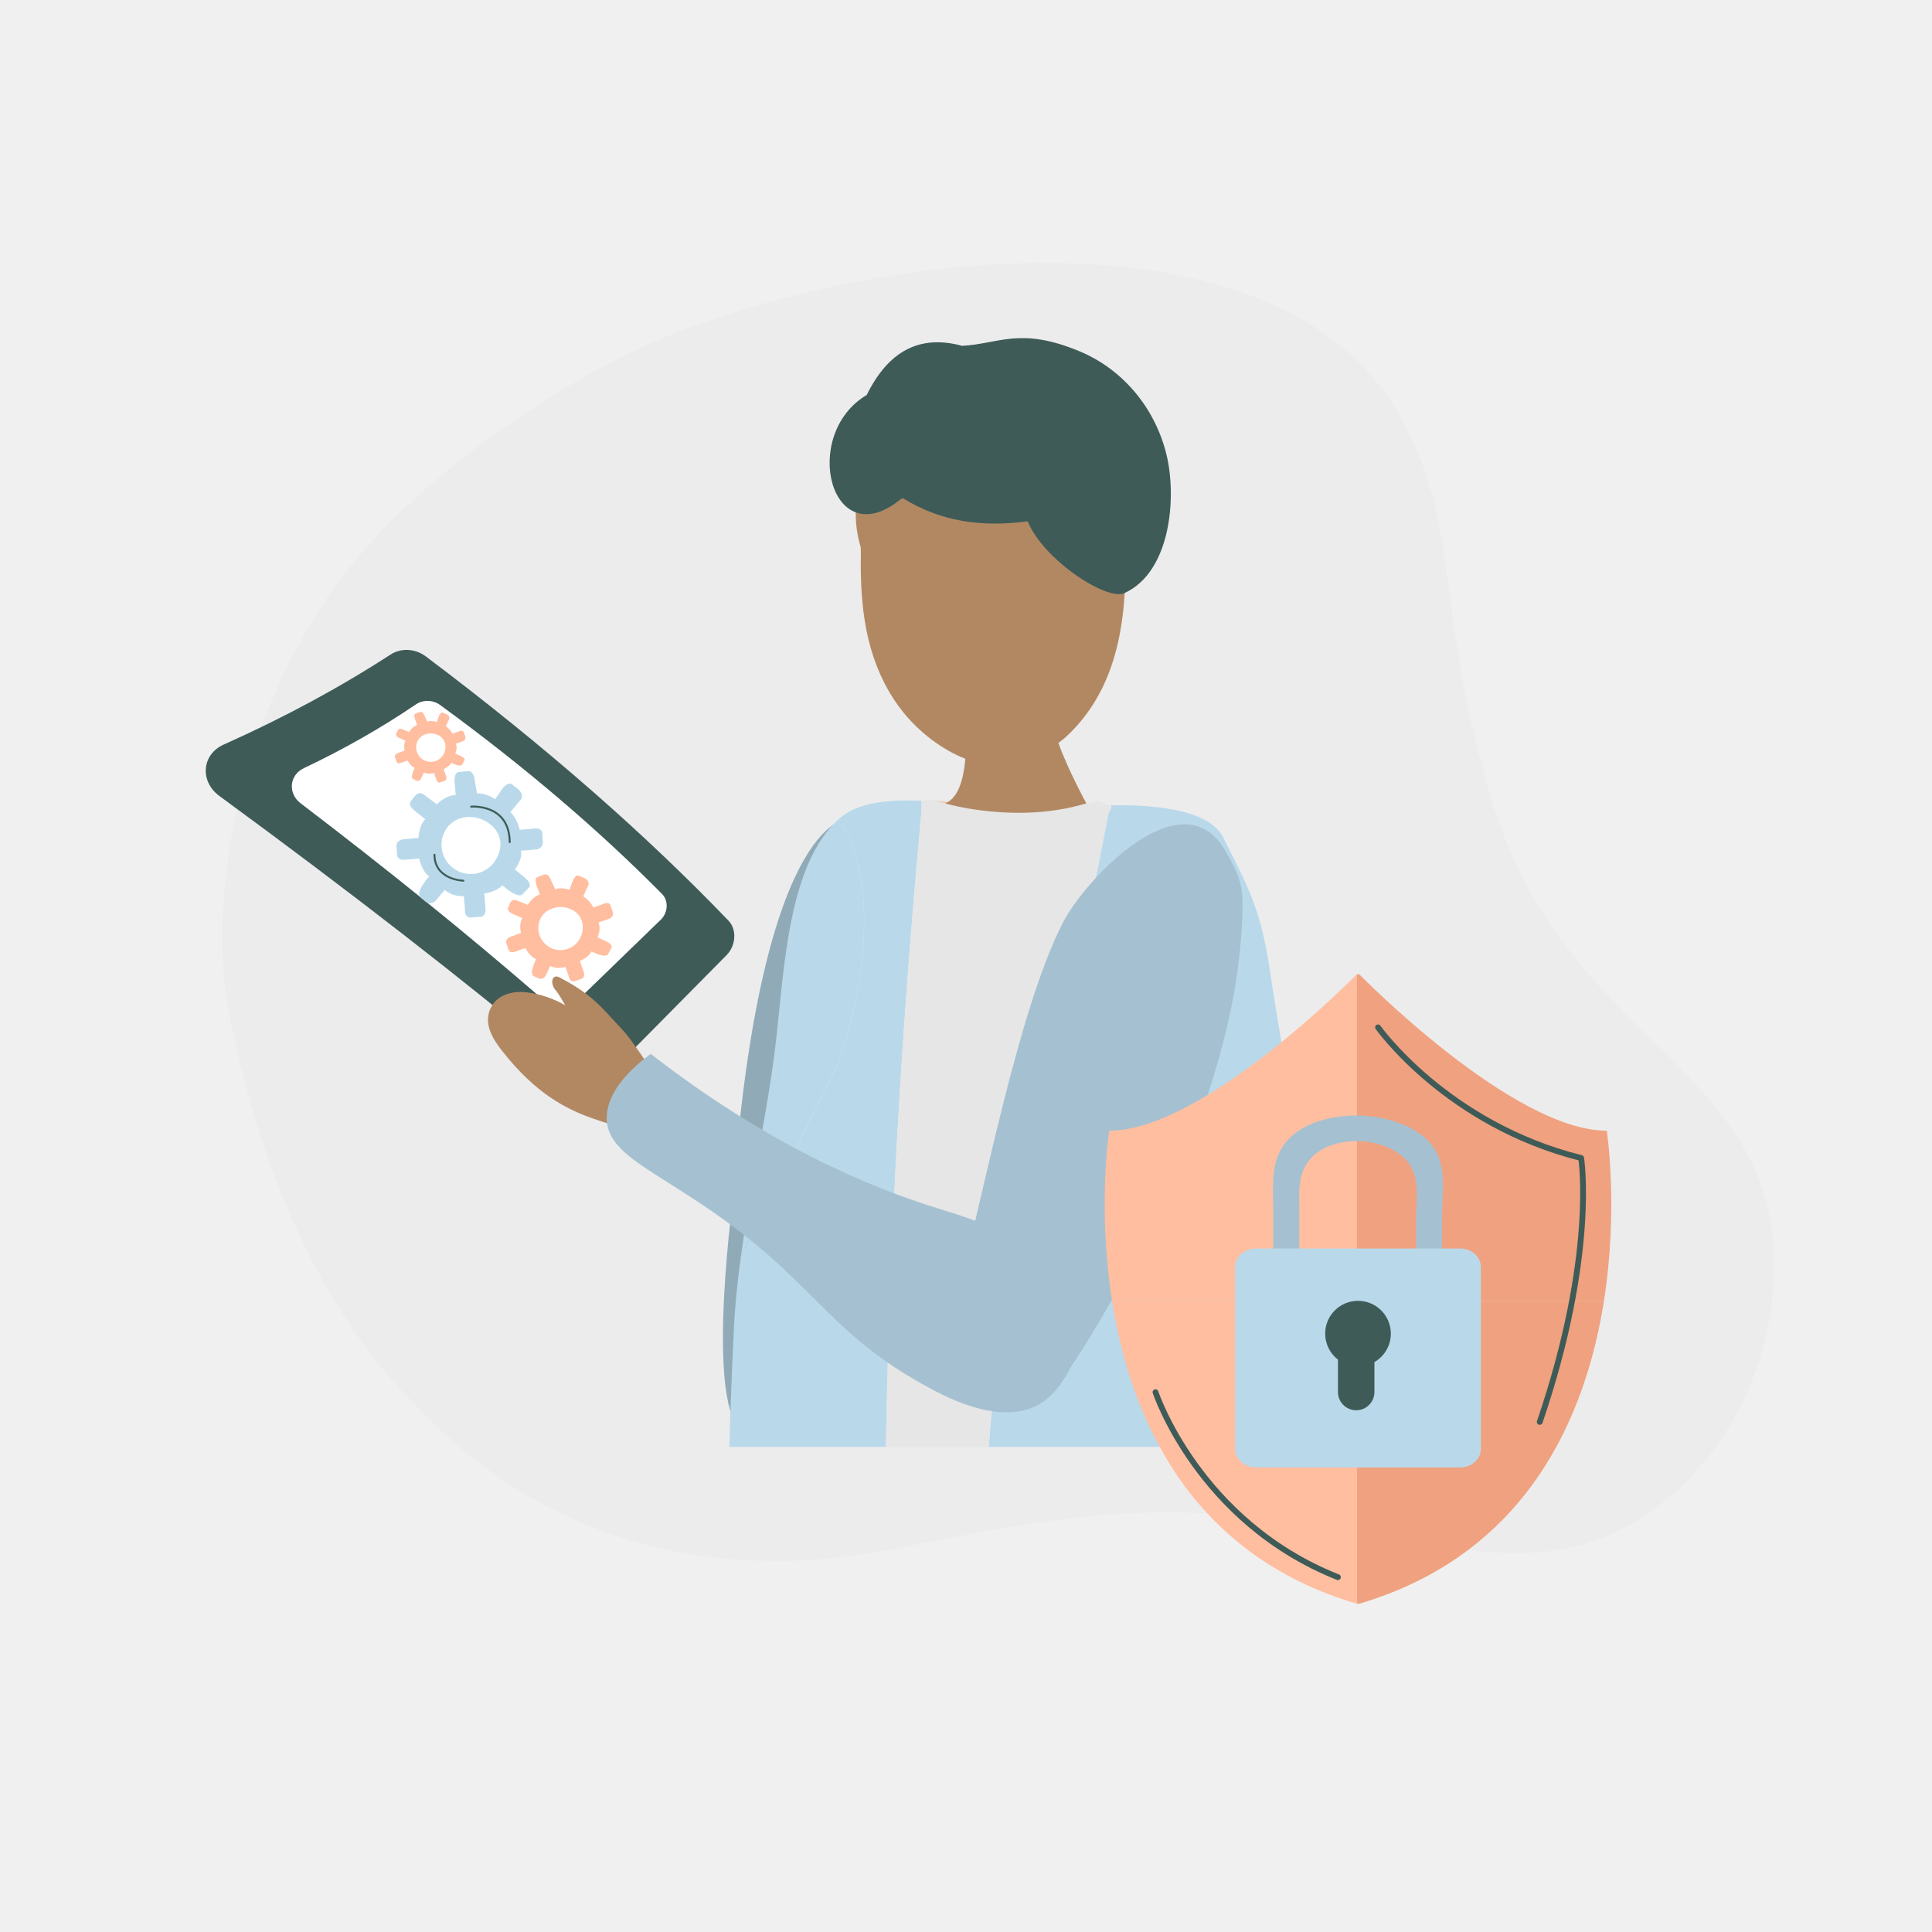
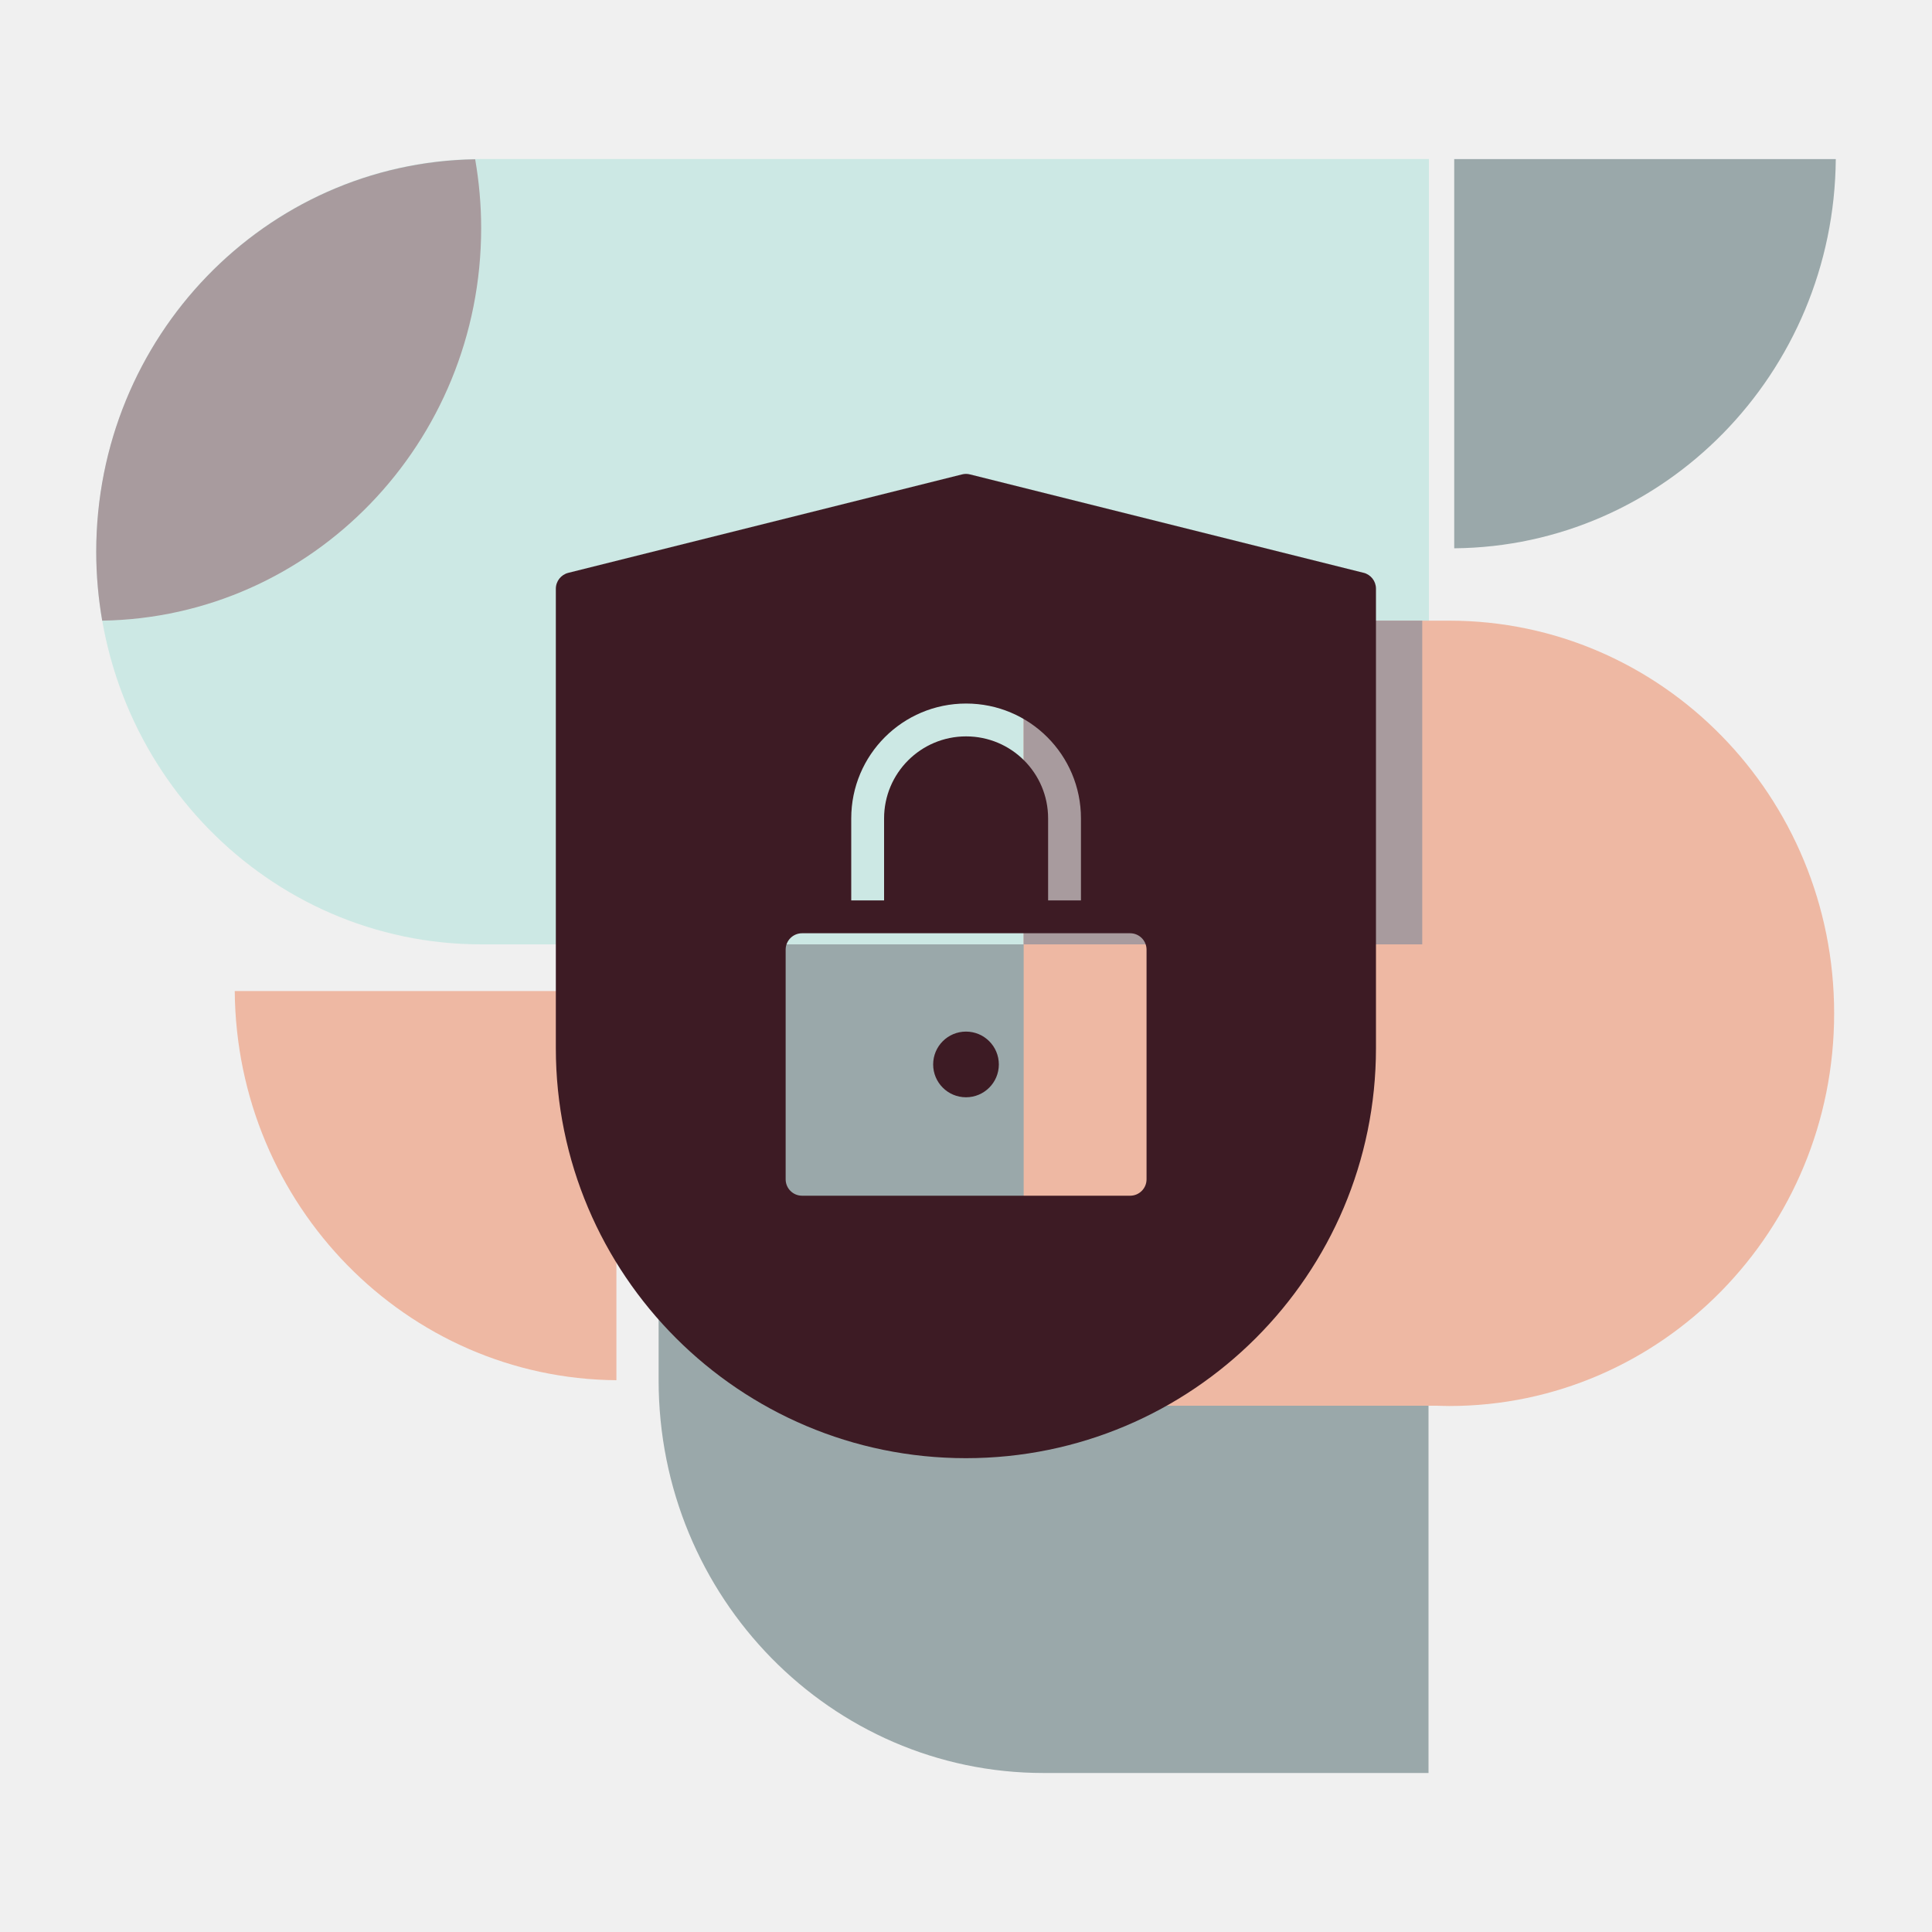
- <svg xmlns="http://www.w3.org/2000/svg" id="a" viewBox="0 0 1000 1000">
+ <svg xmlns="http://www.w3.org/2000/svg" id="Layer_1" viewBox="0 0 200 200">
  <defs>
-     <style>.b,.c,.d{fill:none;}.c,.d{stroke:#3e5b58;stroke-linecap:round;stroke-linejoin:round;}.e,.f{fill:#e6e6e6;}.g{fill:#fff;}.h{fill:#ffbe9f;}.i{fill:#f0a17f;}.j{fill:#91aab8;}.k{fill:#666;}.l{fill:#b9d9eb;}.m{fill:#a5c1d1;}.n{fill:#b28862;}.o{fill:#3e5b58;}.d{stroke-width:3px;}.f{opacity:.4;}</style>
+     <style>.cls-1{fill:none;}.cls-2{clip-path:url(#clippath);}.cls-3{fill:#ea6530;}.cls-4{fill:#97ddd1;}.cls-5{fill:#1a3c40;}.cls-6{fill:#3d1b24;}.cls-7{clip-path:url(#clippath-1);}.cls-8{opacity:.4;}</style>
+     <clipPath id="clippath">
+       <rect class="cls-1" x="9.96" y="16.46" width="180.08" height="167.08" />
+     </clipPath>
+     <clipPath id="clippath-1">
+       <rect class="cls-1" x="9.96" y="16.46" width="180.08" height="167.08" />
+     </clipPath>
  </defs>
-   <path class="f" d="M353,171c-58.27,21.91-142.84,78.67-182,136-57.25,83.82-60.43,174.62-53,214,5.34,28.32,25.44,131.78,93,202,18.19,18.91,75.91,84.28,190,85,48.34,.3,87.47-14.05,152-22,135.66-16.71,211.8,39.6,281,8,54.44-24.86,87.76-86.93,84-148-5.86-95.32-107.81-109.69-145-229-31.95-102.5-15.04-150.24-53-209-61.93-95.86-245.75-82.58-367-37Z" />
+   <g class="cls-8">
+     <g class="cls-2">
+       <path class="cls-5" d="M147.88,183.54V42.82H68.18v99.72h0c0,.12,0,.23,0,.35,0,22.45,17.84,40.65,39.85,40.65,.11,0,.23,0,.34,0h0s39.51,0,39.51,0Z" />
+       <path class="cls-4" d="M147.92,97.76V16.46H50.16c-.11,0-.23,0-.34,0-22.01,0-39.85,18.2-39.85,40.65s17.84,40.65,39.85,40.65c.11,0,.23,0,.34,0h0s97.76,0,97.76,0Z" />
+       <path class="cls-6" d="M49.19,16.49c-21.72,.34-39.23,18.4-39.23,40.64,0,2.43,.22,4.81,.62,7.12,21.72-.34,39.23-18.4,39.23-40.64,0-2.43-.22-4.81-.62-7.12" />
+       <path class="cls-3" d="M105.96,145.52h42.81c.41,.01,.83,.03,1.25,.03,22.01,0,39.85-18.2,39.85-40.65s-17.84-40.65-39.85-40.65c-.12,0-.23,0-.34,0h0s-43.71,0-43.71,0v81.27Z" />
+     </g>
+     <rect class="cls-6" x="105.96" y="64.25" width="41.27" height="33.51" />
+     <g class="cls-7">
+       <path class="cls-5" d="M150.54,16.46V56.76c21.74-.19,39.32-18.12,39.5-40.29h-39.5Z" />
+       <path class="cls-3" d="M63.8,102.59H24.3c.18,22.17,17.77,40.11,39.51,40.29v-40.29Z" />
+     </g>
+   </g>
  <g>
-     <path class="e" d="M484,414c2.05,0,13,1,12,2-2,2-17-1.49-19.39-1.59,2.45-.3,4.39-.41,7.39-.41Z" />
-     <path class="b" d="M379.87,687.68c.61-12.46,1.92-24.95,3.65-37.45-14.93,28.48-25.23,50.15-18.25,87.25,.7,3.71,1.61,7.54,2.66,11.45h9.56c.63-20.42,1.4-40.84,2.39-61.25Z" />
-     <path class="j" d="M387.51,650.23c5.11-37.08,13.8-74.22,18.09-110.97,4.25-36.43,5.68-91.82,32.4-115.26,0,0-45,1-59,200,0,0-15,113,8,118l20-6" />
-     <path class="h" d="M562.37,415.83c-13.46-1.35-26.93-3.17-40.27-.91-10.66,1.8-24.36,.58-38.12-.16,26.18,5.68,52.54,5.57,78.39,1.07Z" />
-     <path class="l" d="M574.37,419.95c-.19,.36-.44,.7-.67,1.04-1.95,10.12-3.91,20.25-5.86,30.37-8.9,5.38-15.75,13.58-17.21,24.01-12.62,90.21-32.26,182.22-38.86,273.56h167.18c-.09-24.98-.18-49.97-.27-74.95-.2-56.22-13.01-115.87-21.35-171.4-4.59-30.56-10-41.18-23.86-68.43-1.97-3.88-8.47-18.15-58.3-17.32-.02,1.07-.29,2.16-.8,3.12Z" />
-     <path class="h" d="M564.15,430.89c-.43,3.02-.85,6.05-1.28,9.07,1.17-3.08,2.33-6.17,3.5-9.25-.74,.07-1.48,.12-2.22,.18Z" />
-     <path class="l" d="M434.42,548.92c-13.47,27.93-27.49,55.6-41.52,83.26-3.25,6.41-6.41,12.36-9.39,18.05-1.72,12.5-3.04,24.99-3.65,37.45-.99,20.41-1.76,40.83-2.39,61.25h81.1c1.8-109.6,8.2-219.14,18.34-328.41,.19-2.06,.14-4.09-.07-6.08-16.52-.56-32.4,.48-42.42,9.27,28.91,45.09,0,125.22,0,125.22Z" />
-     <path class="l" d="M401.6,539.26c-4.29,36.75-12.97,73.9-18.09,110.97,2.98-5.69,6.14-11.64,9.39-18.05,14.02-27.66,28.04-55.33,41.52-83.26,0,0,28.91-80.13,0-125.22-26.72,23.44-28.57,79.12-32.82,115.55Z" />
-     <path class="e" d="M575,417c-2.37-.47-4.58-1.77-6.95-2.23-1.89,.38-3.78,.73-5.68,1.06,4.27,.43,8.54,.81,12.8,1,0-.23-.15,.4-.17,.17Z" />
-     <path class="e" d="M476.91,420.52c-10.14,109.27-16.55,218.8-18.34,328.41h53.2c6.6-91.34,26.24-183.35,38.86-273.56,1.46-10.43,8.31-18.64,17.21-24.01,1.95-10.12,3.91-20.25,5.86-30.37,.23-.34,.48-.67,.67-1.04,.51-.97,.78-2.05,.8-3.12-4.26-.19-8.53-.57-12.8-1-25.85,4.51-52.2,4.61-78.39-1.07-2.39-.13-4.77-.24-7.15-.32,.21,1.99,.26,4.02,.07,6.08Zm87.24,10.37c.74-.06,1.48-.12,2.22-.18-1.17,3.09-2.34,6.17-3.5,9.25,.43-3.02,.85-6.05,1.28-9.07Z" />
-     <path class="k" d="M551.21,323.78c2.97,9.64,5.91,19.2,7.69,29.16,.74,4.12,6.54,2.82,6.24-1.16-.77-10.02-1.36-20.11-2.92-30.04-1.15-7.29-13.09-4.72-11,2.04Z" />
-     <path class="k" d="M505.66,354.05c3.94,3.85,8.66,6.65,13.31,9.56,4.13,2.58,8.15,5.46,12.98,6.37,2.25,.42,4.01-2.47,2.98-4.36-2.03-3.76-5.43-6.37-8.67-9.09-4.33-3.63-8.6-7.74-13.63-10.38-4.9-2.58-11.61,3.39-6.98,7.91Z" />
-     <path class="o" d="M115.78,385.39c-11.4,5.1-12.48,19.1-2.21,26.62,68.28,49.99,126.23,95.14,175.81,136.39,6.06,5.04,13.21,10.29,21.34,8.07,5.24-1.43,9.59-5.69,13.58-9.73l51.74-52.33c4.93-4.99,5.44-13.28,1.02-17.88-42.21-43.97-93.84-89.53-156.63-136.75-5.51-4.15-12.86-4.5-18.3-.97-26.09,16.93-54.88,32.52-86.36,46.59Z" />
-     <path class="g" d="M157.2,397.66c-7.48,3.54-8.27,13.04-1.6,18.12,45.49,34.68,85.79,67.34,121.6,98.28,4.46,3.86,9.76,7.92,15.78,6.52,3.89-.9,7.12-3.93,10.09-6.81l38.96-37.74c3.77-3.65,4.09-9.82,.65-13.3-32.27-32.64-70.34-65.32-114.79-97.77-3.81-2.78-8.88-2.89-12.62-.36-17.82,12.09-37.2,23.15-58.07,33.03Z" />
-     <path class="n" d="M292.58,520.33c-6.16-3.55-12.93-5.82-19.97-6.7-6.84-.86-15.69,.9-18.99,8.92-3.26,7.91,1.73,15.54,6.09,21.14,35.29,45.31,64.29,31.31,76.29,51.31-3.88,7.26,3-1,14.66-34.66-4.26,12.29-19.36-17.87-28.75-27.64-10.01-10.41-14.31-17.43-32.27-26.78-4.08-2.12-5.05,3.16-2.09,6.57,1.98,2.28,3.36,5.23,5.04,7.85Z" />
-     <path class="m" d="M314.12,576.89c-1.74,20.42,24.29,28,61.69,55.26,48.21,35.14,55.31,60.26,108.45,87.96,16.84,8.78,37.38,15.37,52.75,7.21,9.55-5.07,15.09-14.88,19.66-24.55,4.81-10.17,6.22-18.64,5.07-25.83-4.6-28.94-57.63-45.77-74.21-50.83-38.86-11.85-90.9-34.24-150.74-80.64-9.66,7.22-21.56,18.33-22.68,31.41Z" />
-     <path class="n" d="M581.98,273.91c.34-2.6,.57-5.22,.57-7.91,0-35.85-31.25-64.91-69.81-64.91s-69.81,29.06-69.81,64.91c0,5.98,.94,11.76,2.57,17.26,.06,1.41,.09,2.85,.07,4.36-.2,12.93,.38,25.95,2.92,38.71,4.92,24.82,17.77,47.91,42.08,62.04,2.87,1.67,5.94,3.1,9.08,4.38-.71,8.73-3.04,20.24-10.44,23.07,0,0,36.69,11,73.07,0,0,0-9.76-17.89-14.45-31.27,1.28-1.02,2.63-1.97,3.81-3.06,29.87-27.43,32.45-68.67,30.34-107.58Z" />
-     <path class="o" d="M498,179c-22-6-38.2,2.72-49.39,25.44-34.61,20.56-18.61,83.56,17.61,53.92,.32-.26,.81-.3,1.21-.44,19.56,12.08,40.56,15.08,64.49,11.92,8.17,19.96,40.94,41.34,50.08,37.16,24-11,27.07-49.36,21.87-71.26-5.75-24.17-22.36-44.43-45.07-53.9-30.79-12.84-41.79-3.84-60.79-2.84" />
-     <polygon class="e" points="553.39 423.71 573.69 420.99 562.37 478.83 530.03 504.33 519.67 449.28 553.39 423.71" />
-     <path class="m" d="M643.14,469.54c.19-12.85-2.77-18.68-9.14-29.54-22.35-38.11-72.43,15.25-83.93,37.69-23.4,45.65-41.7,144.25-54.29,190.82-2.51,9.29-5.03,19.15-2.52,28.31,4.39,16.01,35.53,33.46,50.25,23.53,13.21-8.91,60.04-97.88,66.29-112.91,18.25-43.86,32.62-90.19,33.33-137.9Z" />
+     <circle class="cls-6" cx="100" cy="110.19" r="3.4" />
+     <path class="cls-6" d="M141.17,59.3l-40.76-10.19c-.27-.07-.55-.07-.82,0l-40.76,10.19c-.76,.19-1.29,.87-1.29,1.65v47.55c0,23.45,19.01,42.45,42.45,42.45s42.45-19.01,42.45-42.45V60.94c0-.78-.53-1.46-1.29-1.65Zm-53.05,25.42c0-6.57,5.32-11.89,11.89-11.89s11.89,5.32,11.89,11.89v8.49h-3.4v-8.49c0-4.69-3.8-8.49-8.49-8.49s-8.49,3.8-8.49,8.49v8.49h-3.4v-8.49Zm30.57,37.36c0,.94-.76,1.7-1.7,1.7h-33.96c-.94,0-1.7-.76-1.7-1.7v-23.77c0-.94,.76-1.7,1.7-1.7h33.96c.94,0,1.7,.76,1.7,1.7v23.77Z" />
  </g>
-   <path class="h" d="M312.84,467.7l-5.66,2.02s-1.98-3.84-5.31-5.8l2.21-4.81s2.23-2.81-1.77-4.7l-2.47-1.04s-1.56-1.32-3.28,2.31l-1.82,4.93s-3.26-1.54-7.4-.41l-1.88-4.05c-1.5-4.19-3.38-3.6-3.38-3.6l-3.72,1.33c-2.33,.83-.32,5.23-.32,5.23l1.37,3.84c-4.21,1.42-6.19,5.44-6.19,5.44l-5.52-2.23s-2.38-1.51-3.77,1.43l-.99,2.36s-.8,1.55,2.41,3.07l4.97,2.16s-1.77,2.38-.72,7.78l-5.27,1.88s-3.13,1.03-2.19,3.67l.86,2.4s.24,2.89,3.58,1.69l5.35-1.91s2.07,4.33,5.57,5.79c0,0-3.83,7.4-1.25,8.75l2.42,1.15s2.78,1.37,4.18-2.28l1.93-4.1s3.14,1.94,7.85,.43l1.75,4.88s.46,3.5,3.41,2.44l2.95-1.05s2.55-.46,1.33-3.87l-1.94-5.43s4.52-1.79,6.01-4.95l1.75,.83s5.83,2.76,6.93,.45l1.68-3.13s1.11-1.53-2.68-3.33l-4.5-2.07s2.01-4.65,.41-7.66l5.89-2.11s2.39-1.12,1.5-3.6l-.86-2.4s-.23-2.89-3.41-1.75Zm-11.86,16.2c-1.97,6.01-8.44,9.28-14.45,7.31-6.01-1.97-9.28-8.44-7.31-14.45,1.97-6.01,9.05-8.59,15.05-6.62l2.16,.93c4.65,2.63,6.27,7.55,4.54,12.82Z" />
-   <g>
-     <path class="i" d="M702.22,673.31v156.77h1.36c87.35-25.84,117.32-97.58,126.63-156.77h-127.98Z" />
-     <path class="h" d="M702.22,830.08v-156.77h-126.63c9.31,59.19,39.27,130.94,126.63,156.77Z" />
-     <path class="h" d="M574.12,585.25s-6.1,39.87,1.48,88.05h126.63v-168.98s-79.06,80.93-128.1,80.93Z" />
-     <path class="i" d="M831.68,585.25c-49.04,0-128.1-80.93-128.1-80.93h-1.36v168.98h127.98c7.58-48.18,1.47-88.05,1.47-88.05Z" />
-     <path class="m" d="M733.01,630.4c0-10.83,2.77-23.42-7.28-31.95-5.86-4.98-14.37-7.65-22.84-7.81-8.86-.16-18.07,2.53-23.66,8.13-8.12,8.14-6.71,19.18-6.71,28.97,0,6.6,0,13.19,0,19.79h-13.53c0-7.35,0-14.69,0-22.04,0-12.68-2.05-26.99,9.69-37.54,8.08-7.26,21.38-10.75,34.19-10.54,12.24,.2,24.54,3.67,33.01,10.12,14.52,11.06,10.52,27.37,10.52,41.41v18.59h-13.41v-17.13Z" />
-     <path class="l" d="M755.78,646.23h-105.76c-5.89,0-10.71,4.29-10.71,9.54v94.24c0,5.25,4.82,9.54,10.71,9.54h105.76c5.89,0,10.71-4.29,10.71-9.54v-94.24c0-5.25-4.82-9.54-10.71-9.54Z" />
-     <path class="o" d="M685.9,690.3c0-9.39,7.61-17,17-17,9.39,0,17,7.61,17,17,0,6.29-3.42,11.77-8.5,14.71v15.51c0,5.19-4.25,9.44-9.44,9.44-5.19,0-9.44-4.25-9.44-9.44v-16.79c-4.02-3.11-6.61-7.96-6.61-13.43Z" />
-     <path class="d" d="M713.27,531.76s35.49,50.22,105.13,67.63c0,0,8.04,50.22-21.43,136.6" />
-     <path class="d" d="M598.09,720.59s22.1,66.96,94.41,95.75" />
-   </g>
-   <path class="h" d="M237.98,378.43l-3.74,1.34s-1.31-2.53-3.5-3.83l1.46-3.18s1.47-1.85-1.17-3.11l-1.63-.69s-1.03-.87-2.17,1.53l-1.2,3.26s-2.15-1.02-4.89-.27l-1.24-2.67c-.99-2.77-2.24-2.38-2.24-2.38l-2.46,.88c-1.54,.55-.21,3.45-.21,3.45l.91,2.53c-2.78,.94-4.09,3.6-4.09,3.6l-3.64-1.47s-1.57-1-2.49,.95l-.65,1.56s-.53,1.03,1.59,2.03l3.28,1.43s-1.17,1.57-.47,5.14l-3.48,1.24s-2.07,.68-1.44,2.42l.57,1.59s.16,1.91,2.36,1.12l3.53-1.26s1.37,2.86,3.68,3.83c0,0-2.53,4.89-.82,5.78l1.6,.76s1.84,.9,2.76-1.51l1.28-2.71s2.07,1.28,5.18,.28l1.15,3.23s.31,2.31,2.25,1.61l1.95-.7s1.68-.3,.88-2.56l-1.28-3.58s2.98-1.18,3.97-3.27l1.15,.55s3.85,1.82,4.57,.3l1.11-2.07s.74-1.01-1.77-2.2l-2.97-1.36s1.33-3.07,.27-5.06l3.89-1.39s1.58-.74,.99-2.38l-.57-1.59s-.15-1.91-2.25-1.16Zm-7.84,10.7c-1.3,3.97-5.57,6.13-9.54,4.83-3.97-1.3-6.13-5.57-4.83-9.54,1.3-3.97,5.98-5.67,9.94-4.37l1.43,.62c3.07,1.74,4.14,4.99,3,8.47Z" />
-   <path class="l" d="M276.93,428.83l-7.9,.67s-1.24-5.57-4.81-9.19l4.45-5.39s3.8-2.83-.67-6.6l-2.8-2.16s-1.55-2.21-4.97,1.84l-3.99,5.68s-3.64-3.07-9.31-3.03l-1.04-5.8c-.5-5.85-3.1-5.74-3.1-5.74l-5.2,.44c-3.25,.28-2.17,6.56-2.17,6.56l.45,5.36c-5.86,.39-9.73,4.86-9.73,4.86l-6.29-4.7s-2.52-2.73-5.3,.56l-2.06,2.68s-1.55,1.71,2.04,4.74l5.61,4.43s-3.07,2.44-3.54,9.68l-7.36,.62s-4.34,.26-4.03,3.94l.28,3.36s-.66,3.76,3.99,3.37l7.47-.63s1.18,6.23,5.15,9.27c0,0-7.38,8.15-4.54,10.75l2.7,2.28s3.09,2.68,6.1-1.5l3.85-4.58s3.35,3.53,9.87,3.2l.58,6.82s-.59,4.62,3.52,4.27l4.11-.35s3.4,.27,3-4.49l-.64-7.58s6.37-.76,9.34-4.28l1.95,1.64s6.51,5.49,8.69,2.91l3.2-3.43s1.94-1.58-2.29-5.15l-5.04-4.15s4.14-5.26,3.11-9.64l8.23-.7s3.42-.62,3.13-4.08l-.28-3.36s.68-3.77-3.76-3.39Zm-20.6,16.66c-4.54,7-13.9,9-20.9,4.45-7-4.54-9-13.9-4.45-20.9,4.54-7,14.44-7.91,21.44-3.37l2.44,1.92c5.05,4.93,5.45,11.75,1.47,17.89Z" />
-   <path class="c" d="M243.89,417.51s19.81-1.68,19.93,18.38" />
-   <path class="c" d="M239.83,455.84s-14.87-.34-14.95-13.43" />
</svg>
